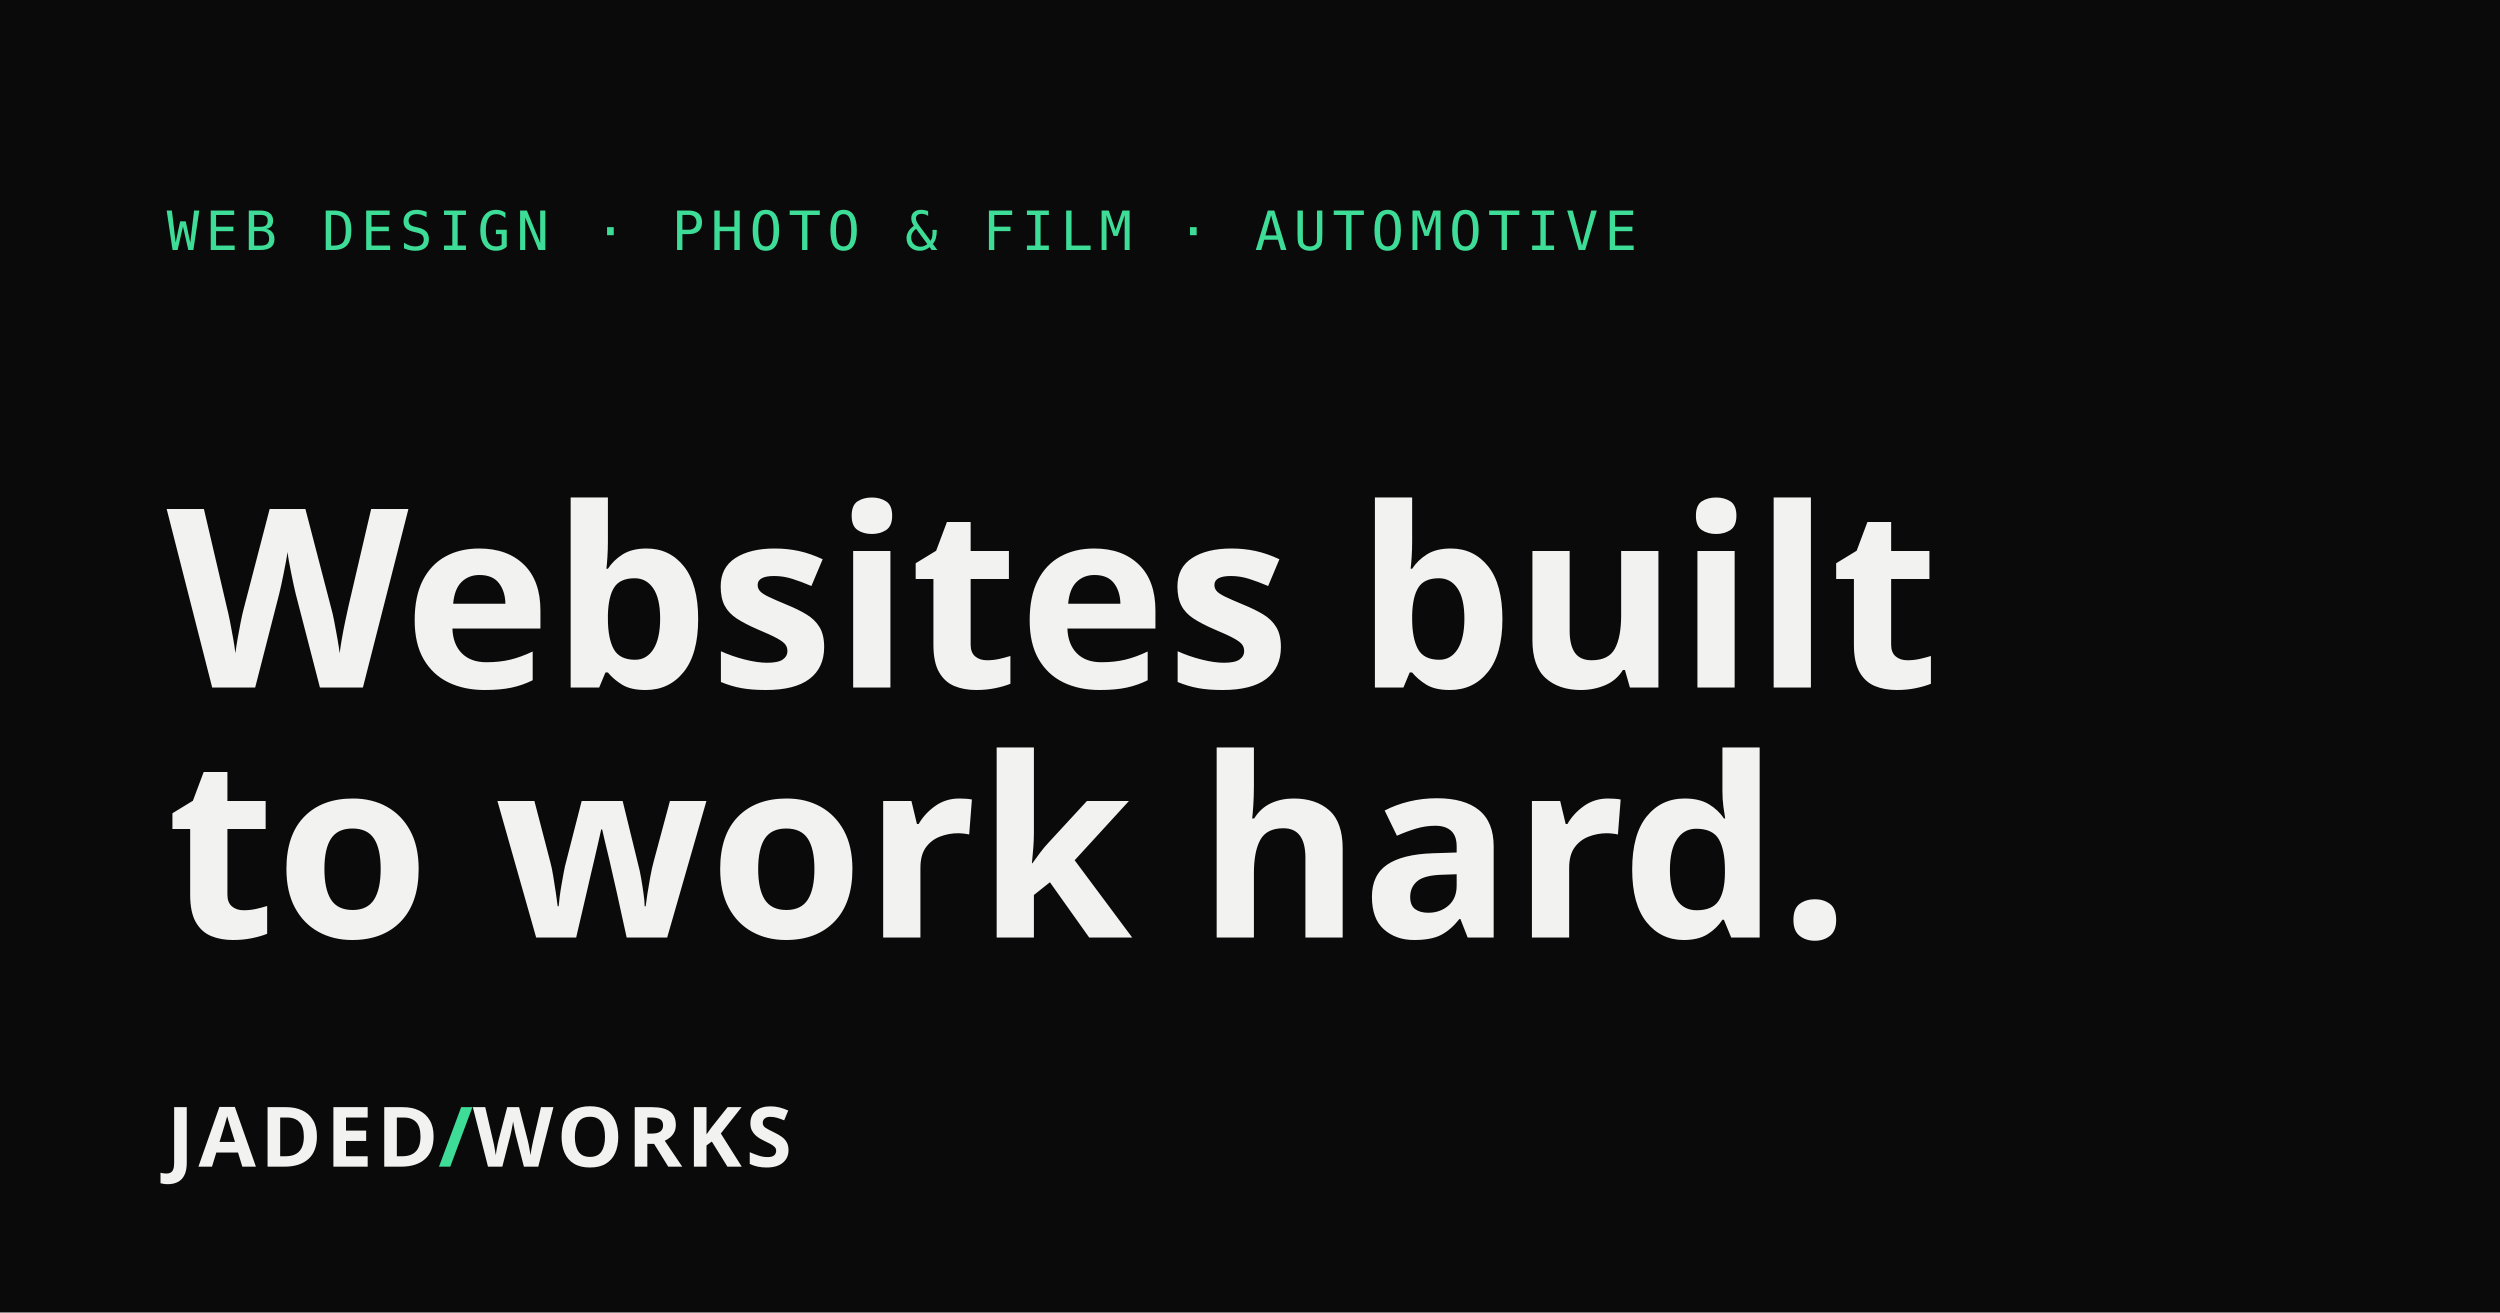
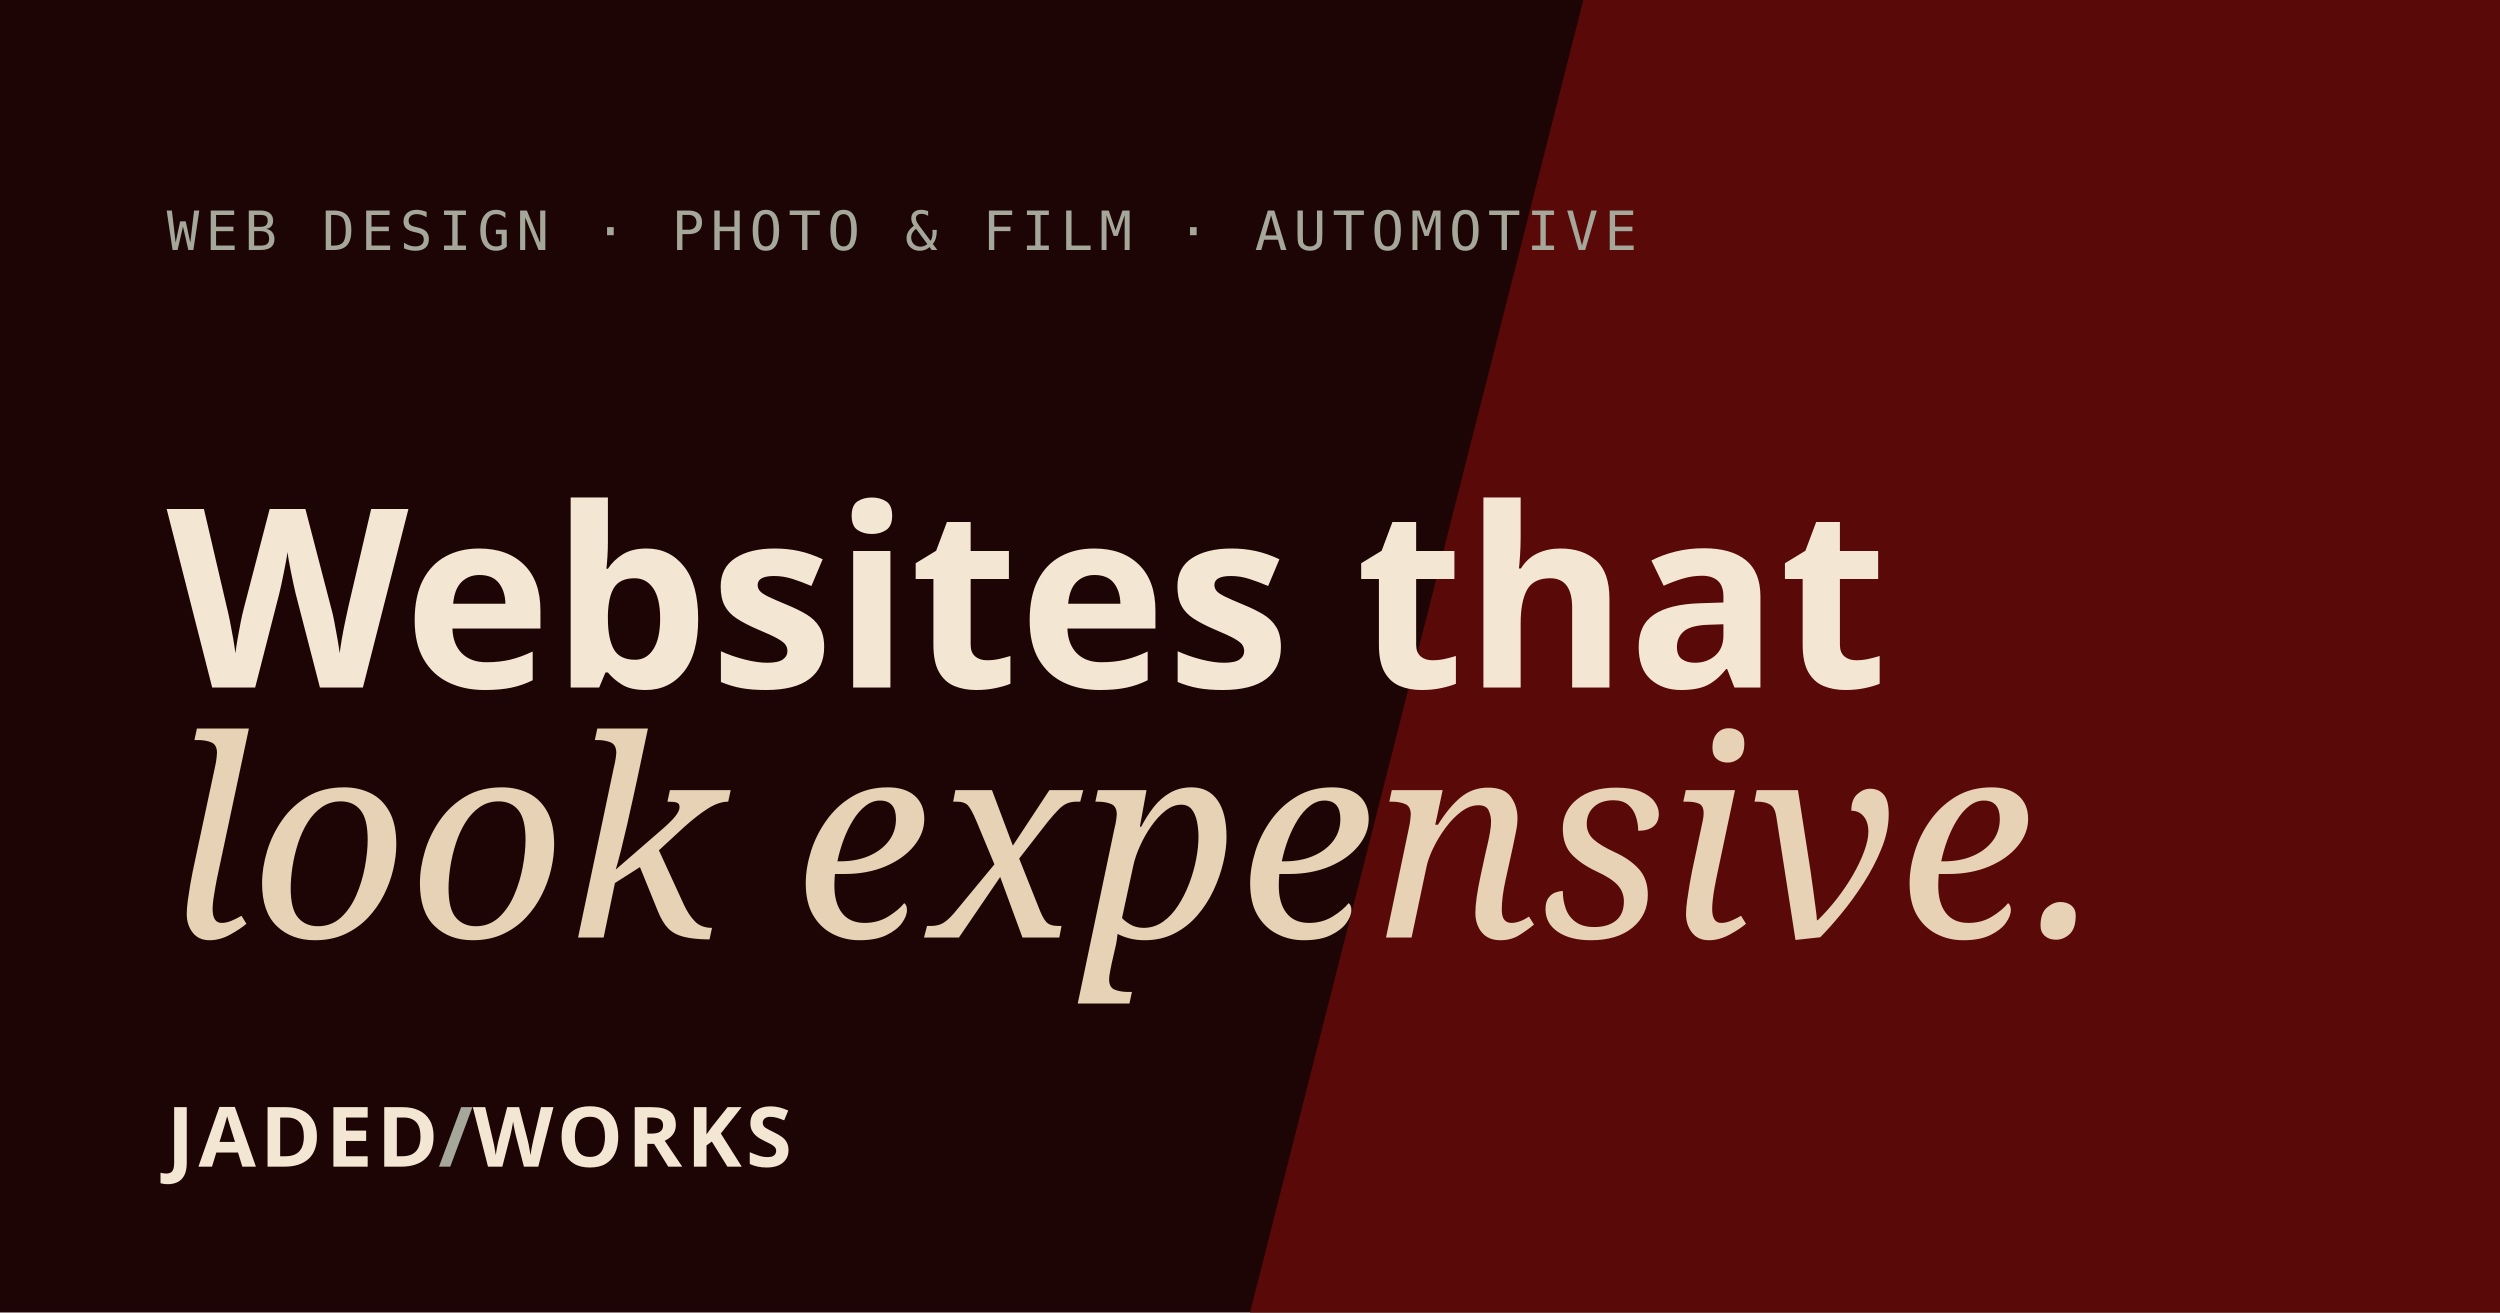
<svg xmlns="http://www.w3.org/2000/svg" width="1200" height="630" viewBox="0 0 1200 630">
-   <rect width="1200" height="630" fill="#0A0A0A" />
-   <text x="80" y="120" font-family="IBM Plex Mono,monospace" font-size="26" letter-spacing="3" fill="#3DDC97">WEB DESIGN · PHOTO &amp; FILM · AUTOMOTIVE</text>
-   <text x="80" y="330" font-family="Archivo,Arial Black,sans-serif" font-weight="900" font-size="120" fill="#F2F2F0">Websites built</text>
-   <text x="80" y="450" font-family="Archivo,Arial Black,sans-serif" font-weight="900" font-size="120" fill="#F2F2F0">to work hard.</text>
-   <text x="80" y="560" font-family="Archivo,Arial Black,sans-serif" font-weight="900" font-size="40" letter-spacing="2" fill="#F2F2F0">JADED<tspan fill="#3DDC97">/</tspan>WORKS</text>
+   <rect width="1200" height="630" fill="#1C0504" />
+   <polygon points="760,0 1200,0 1200,630 600,630" fill="#590907" />
+   <text x="80" y="120" font-family="IBM Plex Mono,monospace" font-size="26" letter-spacing="3" fill="#A5A79B">WEB DESIGN · PHOTO &amp; FILM · AUTOMOTIVE</text>
+   <text x="80" y="330" font-family="Archivo,Arial Black,sans-serif" font-weight="900" font-size="120" fill="#F3E7D3">Websites that</text>
+   <text x="80" y="450" font-family="Cormorant Garamond,Georgia,serif" font-style="italic" font-weight="500" font-size="132" fill="#E8D2B5">look expensive.</text>
+   <text x="80" y="560" font-family="Archivo,Arial Black,sans-serif" font-weight="900" font-size="40" letter-spacing="2" fill="#F3E7D3">JADED<tspan fill="#A5A79B">/</tspan>WORKS</text>
</svg>
